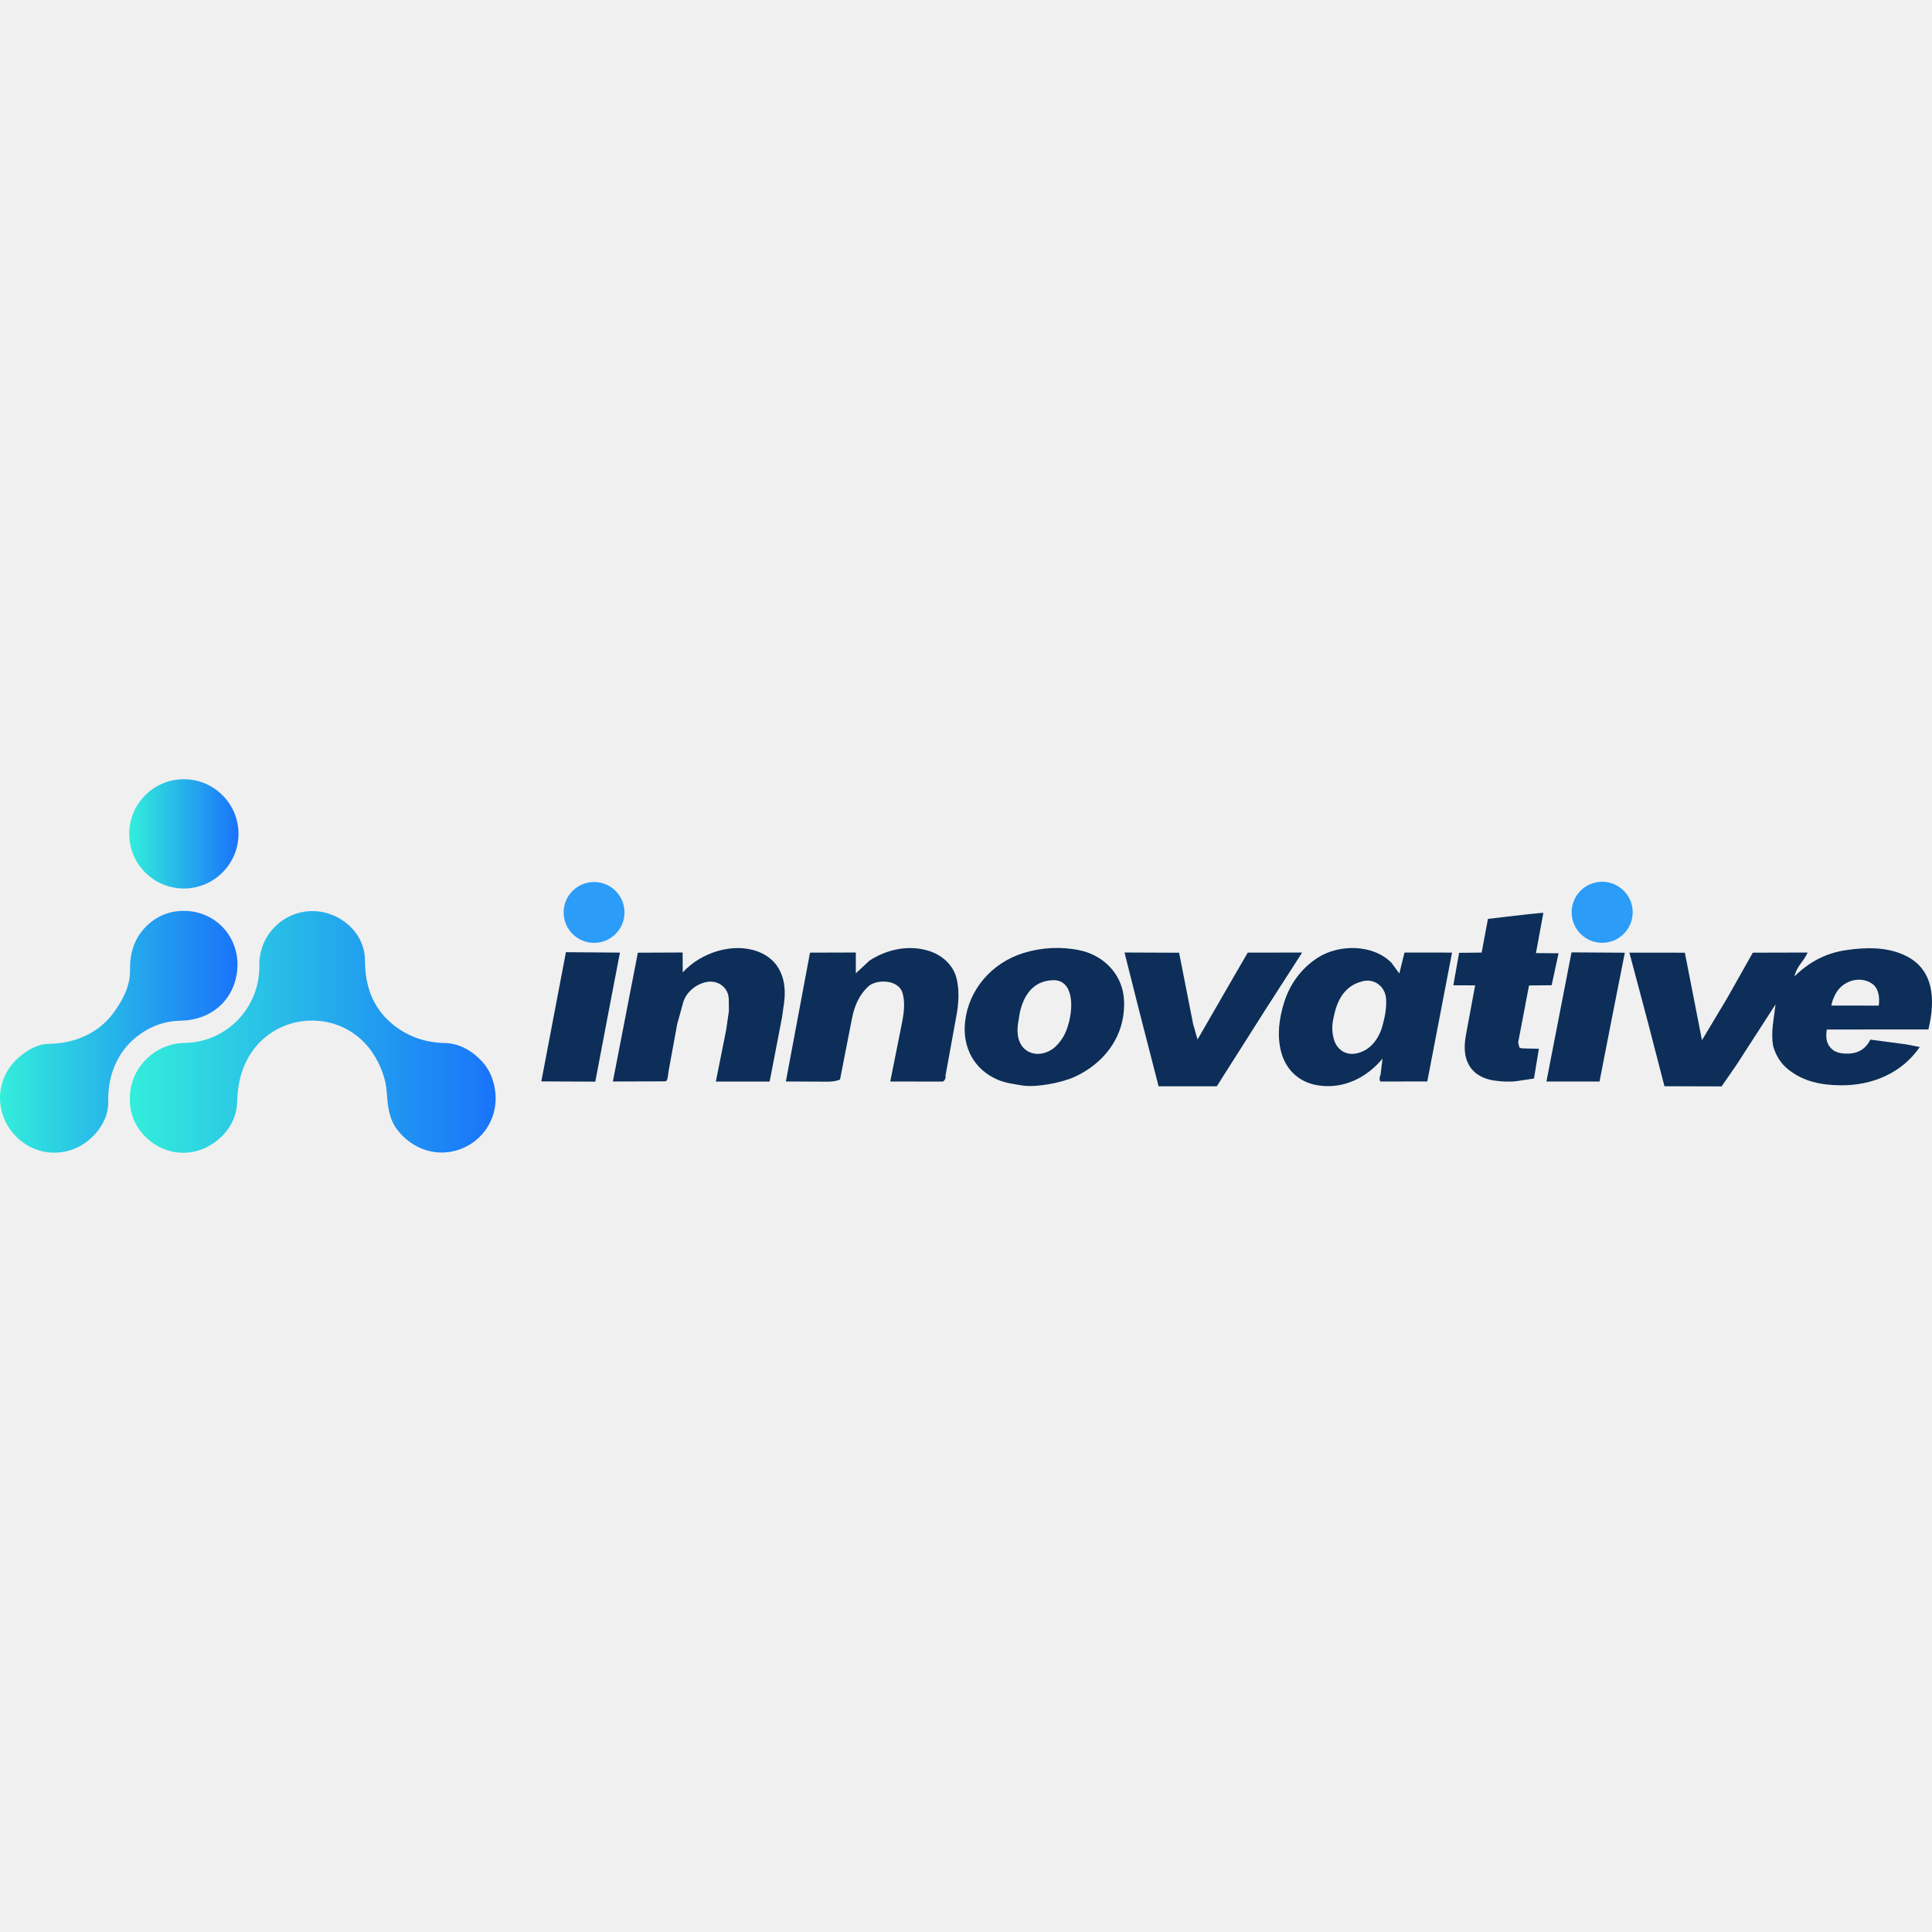
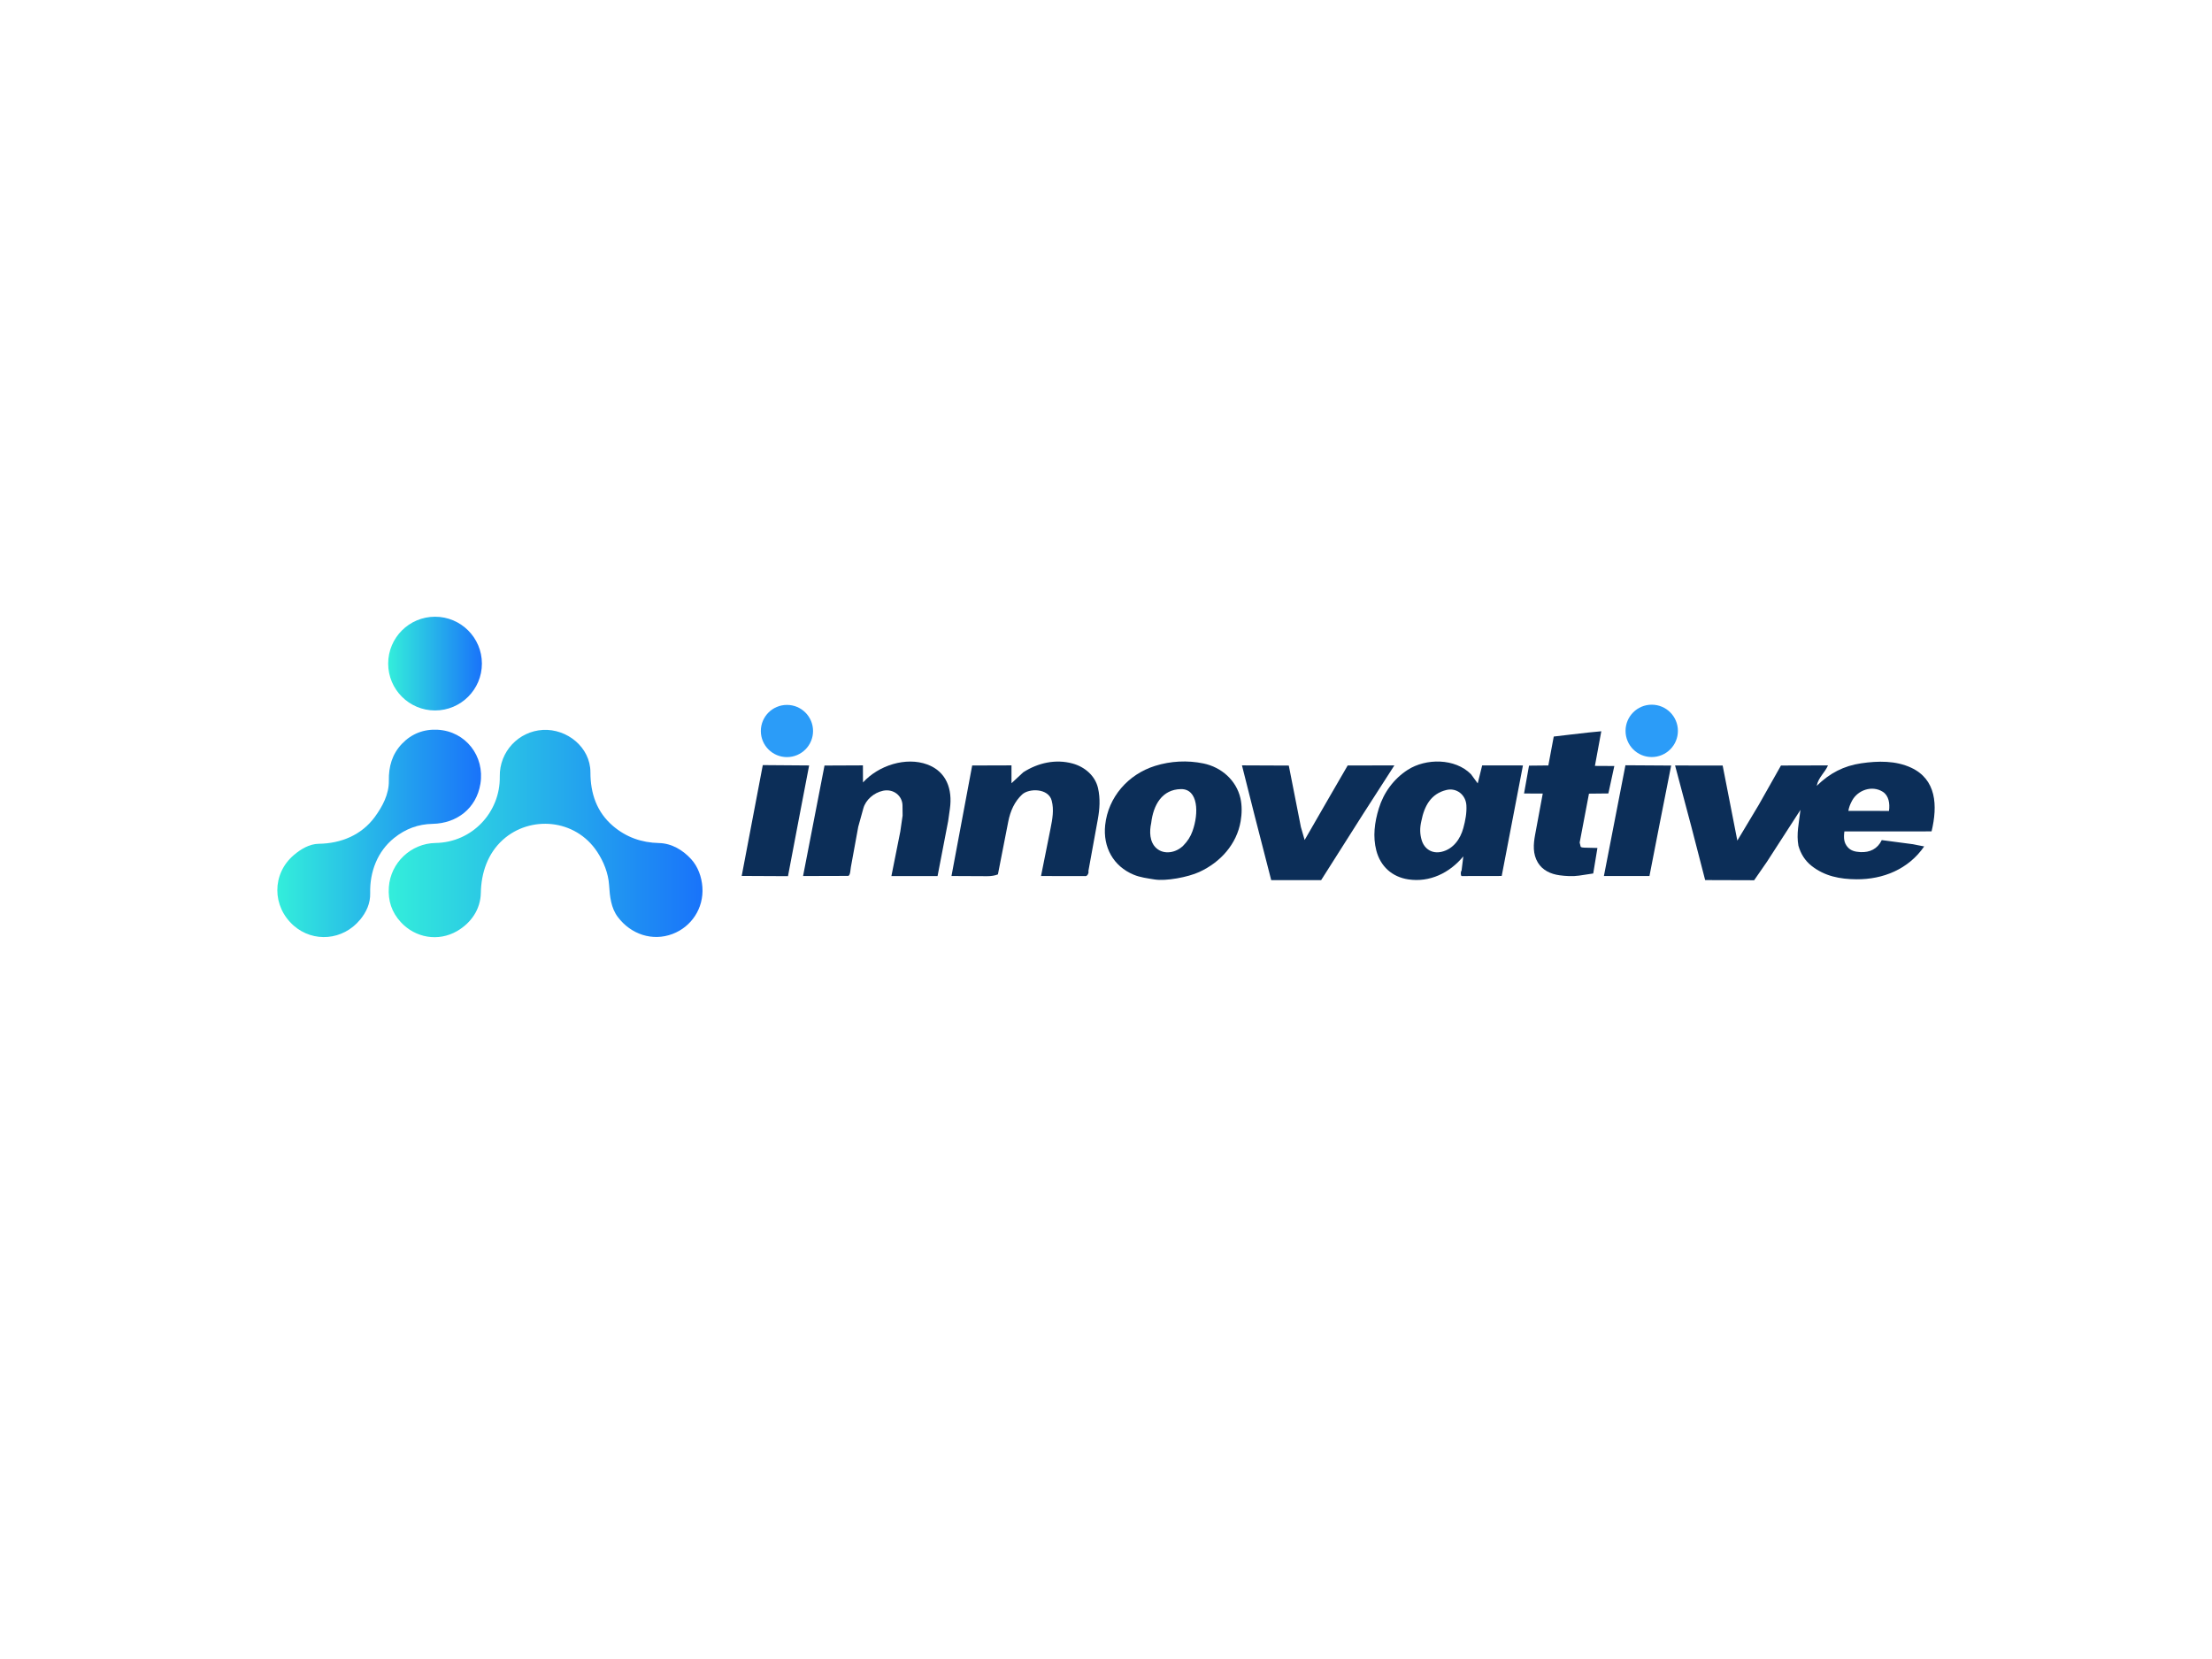
- <svg xmlns="http://www.w3.org/2000/svg" xmlns:xlink="http://www.w3.org/1999/xlink" id="Layer_1" version="1.1" viewBox="0 0 1080 1080">
+ <svg xmlns="http://www.w3.org/2000/svg" version="1.1" width="800" height="600" viewBox="0 0 800 600" xml:space="preserve">
  <defs>
-     <style>
-       .st0 {
-         fill: url(#linear-gradient2);
-       }
- 
-       .st1 {
-         fill: #2b9cf8;
-       }
- 
-       .st2 {
-         fill: url(#linear-gradient1);
-       }
- 
-       .st3 {
-         fill: #0c2e58;
-       }
- 
-       .st4 {
-         fill: url(#linear-gradient);
-       }
-     </style>
-     <linearGradient id="linear-gradient" x1="72.57" y1="576.86" x2="277.08" y2="576.86" gradientUnits="userSpaceOnUse">
-       <stop offset="0" stop-color="#33eedb" />
-       <stop offset="1" stop-color="#1973fa" />
-     </linearGradient>
-     <linearGradient id="linear-gradient1" x1="0" y1="576.76" x2="132.75" y2="576.76" xlink:href="#linear-gradient" />
-     <linearGradient id="linear-gradient2" x1="72.22" y1="466.13" x2="133.31" y2="466.13" xlink:href="#linear-gradient" />
-   </defs>
-   <g>
-     <path class="st4" d="M208.41,588.76c-14.26-21.61-43.67-23.78-61.41-7.83-9.9,8.9-14.14,21.55-14.39,34.6-.2,10.77-6.37,19.62-15.47,24.9-12.22,7.08-27.19,4.47-36.66-5.8-5.92-6.42-8.46-13.93-7.81-22.89,1.16-15.87,14.42-28.46,30.48-28.72,24.01-.38,42.21-20.21,41.81-43.3-.28-16.24,12.29-29.5,28.11-30.37,15.57-.86,30.96,11.19,30.96,27.66,0,13.73,4.1,25.85,14.64,34.88,8.58,7.34,18.62,10.93,30.06,11.18,8.22.18,15.57,4.56,20.98,10.54,4.46,4.92,6.81,11.56,7.28,18.17.99,13.88-7.26,25.93-19.47,30.54-13.05,4.93-27.06.29-35.6-11-4.49-5.93-5.25-13.36-5.73-20.85-.5-7.73-3.55-15.31-7.78-21.72Z" />
-     <path class="st2" d="M53.88,633.06c-11.1,13.46-30.38,15.04-43.15,3.88-14.21-12.42-14.42-33.79.05-46.07,4.45-3.78,10.05-7.23,16.24-7.32,14.46-.2,27.82-5.67,36.44-17.4,5.04-6.86,9.36-14.92,9.21-23.68-.16-9.27,2.14-17.35,8.53-24.07,6.17-6.49,14.14-9.68,23.36-9.16,18.14,1.02,30.73,17.18,27.77,35.26-2.61,15.92-15.3,25.75-31.11,26.06-9.48.18-17.65,3.26-25,9.12-10.96,8.74-16.06,22.15-15.71,36.03.16,6.63-2.47,12.36-6.61,17.37Z" />
-     <circle class="st0" cx="102.77" cy="466.13" r="30.54" />
-   </g>
-   <g>
-     <path class="st3" d="M992.55,561.45l-21.86,33.84-8.32,12.02-31.93-.1-9.09-35.16-10.51-39.52,31,.03,9.57,48.91,13.98-23.33,14.45-25.59,30.65-.08c-2.13,4.92-6.23,7.7-7.34,13.31,8.49-8.29,17.69-13.03,28.98-14.68,11-1.61,22.51-1.79,32.52,2.86,16.43,7.64,17.4,24.57,13.33,41.51l-56.82.04c-.56,4.42-.26,7.3,1.96,10,2.12,2.58,4.99,3.27,8.52,3.46,6.03.32,11.14-2.04,13.89-7.82l10.95,1.45,8.79,1.16,7.9,1.51c-10.26,14.9-26.89,21.55-44.14,21.42-10.78-.09-20.67-2.01-29.19-8.7-4.27-3.35-7.07-7.78-8.62-13.16-1.4-7.71.31-14.66,1.33-23.39ZM1050.23,562.15c.69-4.89-.17-10.01-4.02-12.47-6.94-4.42-16.29-1.19-20.04,5.77-1.24,2.31-2.04,4.35-2.42,6.67l26.48.02Z" />
-     <path class="st3" d="M771.7,601.07l1.15-9.32c-9,10.87-21.96,17.1-35.85,15-10.64-1.61-18.16-8.5-20.85-18.82-2.35-9.04-1.17-18.29,1.62-27.38,3.18-10.38,9.75-19.32,18.82-25.17,11.89-7.66,30.89-7.65,41.25,2.83l4.39,5.99,2.9-11.72,26.57.02-13.84,72.03-26.09.05c-.76-.22-.73-3.09-.06-3.52ZM758.72,588.77c7.6-1.79,12.21-8.38,14.13-15.46,1.33-4.89,2.28-9.79,2-14.78-.39-6.87-6.34-11.65-13.01-10.04-10.02,2.42-14.39,10.27-16.35,20.3-1.01,4.29-1.03,8.32.25,12.48,1.69,5.52,6.62,9,12.98,7.5Z" />
-     <path class="st3" d="M504.64,555.52c-2.07-8.32-14.86-8.19-19.26-4.12-4.99,4.61-7.73,10.87-9.05,17.58l-6.76,34.51c-1.94.83-4.56,1.18-7.04,1.17l-23.22-.11,13.49-72.02,25.61-.08v11.64s7.68-7.14,7.68-7.14c9.57-6.16,21.08-8.71,32.05-5.73,8.03,2.17,14.82,8.01,16.66,16.05,1.55,6.78,1.09,13.68-.15,20.45l-6.12,33.61c.42,1.14-.64,3.28-1.79,3.28l-29.08-.05,6.21-31.01c1.22-6.09,2.32-12.15.76-18.04Z" />
-     <path class="st3" d="M394.61,549.02c-5.88,1.26-11.2,5.92-12.72,11.39l-3.33,12.04-4.81,26.29c-.32,1.74-.32,5.15-1.62,5.72l-6.86.04-22.67.06,13.97-72,25.03-.11.04,11.13c10.26-11.21,28.04-16.79,41.84-11.73,12.54,4.6,16.6,16.12,14.8,28.89l-1.14,8.05-6.9,35.8h-30.08s5.8-29.03,5.8-29.03l1.5-10.39-.07-6.56c-.06-6.24-5.77-11.11-12.79-9.6Z" />
-     <path class="st3" d="M600.85,601.91c-7.47,3.43-21.8,6.09-29.2,4.89-4.69-.76-9.34-1.33-13.59-3.09-13.26-5.5-20.14-17.94-18.59-32.39,1.95-18.12,14.88-33.01,32.51-38.53,10.12-3.17,21.09-3.76,31.55-1.58,11.73,2.45,21.35,10.95,24.05,22.56,1.12,4.82,1,10.17.16,15.12-2.57,15.03-13.27,26.76-26.89,33.01ZM590.43,584.67c2.76-2.81,4.64-5.82,5.87-9.19,4.37-11.93,3.8-27.75-7.49-27.56-12.19.21-17.98,10.18-19.36,22.16-1.21,5.45-1.1,12.26,3.3,16.27,5.02,4.59,12.99,3.09,17.68-1.68Z" />
-     <polygon class="st3" points="697.49 532.52 727.91 532.48 707.41 564.35 680.19 607.25 647.67 607.26 636.77 564.87 628.6 532.45 659.12 532.58 666.99 572.57 669.44 581.08 686.35 551.75 697.49 532.52" />
-     <path class="st3" d="M848.27,604.29c-4.08.61-8.76.32-12.67-.21-5.91-.8-11.15-3.31-14.14-8.23-3.42-5.62-2.99-11.93-1.84-18.13l4.99-26.89-12.19-.05,3.24-18.15,12.59-.13,3.53-18.83,10.3-1.22,12.41-1.42,8.27-.8-4.16,22.57,12.65.07-3.88,17.88-12.64.13-6.06,31.87.64,2.64c.13.55,1.67.66,2.37.68l8.56.21-2.74,16.62-9.23,1.39Z" />
-     <polygon class="st3" points="340.75 562.69 332.77 604.65 302.61 604.5 316.35 532.28 346.55 532.51 340.75 562.69" />
-     <polygon class="st3" points="901.05 569.16 894.14 604.57 864.46 604.57 878.49 532.38 908.29 532.57 901.05 569.16" />
-     <circle class="st1" cx="895.62" cy="509.97" r="17.06" />
-     <circle class="st1" cx="332.09" cy="510.06" r="17.01" />
+ </defs>
+   <rect x="0" y="0" width="100%" height="100%" fill="#ffffff" />
+   <g transform="matrix(0.555 0 0 0.555 400 280.9962)">
+     <g style="">
+       <g transform="matrix(1 0 0 1 -365.1803 36.8584)" id="Layer_1">
+         <linearGradient id="SVGID_linear-gradient_0" gradientUnits="userSpaceOnUse" gradientTransform="matrix(1 0 0 1 0 0)" x1="72.57" y1="576.86" x2="277.08" y2="576.86">
+           <stop offset="0%" style="stop-color:rgb(51,238,219);stop-opacity: 1" />
+           <stop offset="100%" style="stop-color:rgb(25,115,250);stop-opacity: 1" />
+         </linearGradient>
+         <path style="stroke: none; stroke-width: 1; stroke-dasharray: none; stroke-linecap: butt; stroke-dashoffset: 0; stroke-linejoin: miter; stroke-miterlimit: 4; fill: url(#SVGID_linear-gradient_0); fill-rule: nonzero; opacity: 1;" transform=" translate(-174.8206, -576.8608)" d="M 208.41 588.76 C 194.15 567.15 164.74 564.98 147 580.93 C 137.1 589.83 132.86 602.48 132.61 615.53 C 132.41 626.3 126.24 635.15 117.14 640.43 C 104.92 647.51 89.95 644.9 80.48 634.63 C 74.56 628.21 72.02 620.7 72.67 611.74 C 73.83 595.87 87.09 583.28 103.15 583.02 C 127.16 582.64 145.36 562.81 144.96 539.72 C 144.68 523.48 157.25 510.22 173.07 509.35 C 188.64 508.49 204.03 520.54 204.03 537.01 C 204.03 550.74 208.13 562.86 218.67 571.89 C 227.25 579.23 237.29 582.82 248.73 583.07 C 256.95 583.25 264.3 587.63 269.71 593.61 C 274.17 598.53 276.52 605.17 276.99 611.78 C 277.98 625.66 269.73 637.71 257.52 642.32 C 244.47 647.25 230.46 642.61 221.92 631.32 C 217.43 625.39 216.67 617.96 216.19 610.47 C 215.69 602.74 212.64 595.16 208.41 588.75 Z" stroke-linecap="round" />
+       </g>
+       <g transform="matrix(1 0 0 1 -473.6202 36.7631)" id="Layer_1">
+         <linearGradient id="SVGID_linear-gradient1_1" gradientUnits="userSpaceOnUse" gradientTransform="matrix(1 0 0 1 0 0)" x1="0" y1="576.76" x2="132.75" y2="576.76">
+           <stop offset="0%" style="stop-color:rgb(51,238,219);stop-opacity: 1" />
+           <stop offset="100%" style="stop-color:rgb(25,115,250);stop-opacity: 1" />
+         </linearGradient>
+         <path style="stroke: none; stroke-width: 1; stroke-dasharray: none; stroke-linecap: butt; stroke-dashoffset: 0; stroke-linejoin: miter; stroke-miterlimit: 4; fill: url(#SVGID_linear-gradient1_1); fill-rule: nonzero; opacity: 1;" transform=" translate(-66.3808, -576.7655)" d="M 53.88 633.06 C 42.78 646.52 23.5 648.1 10.73 636.94 C -3.48 624.52 -3.69 603.15 10.78 590.87 C 15.23 587.09 20.83 583.64 27.02 583.55 C 41.48 583.35 54.84 577.88 63.46 566.15 C 68.5 559.29 72.82 551.23 72.67 542.47 C 72.51 533.2 74.81 525.12 81.2 518.4 C 87.37 511.91 95.34 508.72 104.56 509.24 C 122.7 510.26 135.29 526.42 132.33 544.5 C 129.72 560.42 117.03 570.25 101.22 570.56 C 91.74 570.74 83.57 573.82 76.22 579.68 C 65.26 588.42 60.16 601.83 60.51 615.71 C 60.67 622.34 58.04 628.07 53.9 633.08 Z" stroke-linecap="round" />
+       </g>
+       <g transform="matrix(1 0 0 1 -437.2309 -73.8724)" id="Layer_1">
+         <linearGradient id="SVGID_linear-gradient2_2" gradientUnits="userSpaceOnUse" gradientTransform="matrix(1 0 0 1 -102.77 -466.13)" x1="72.22" y1="466.13" x2="133.31" y2="466.13">
+           <stop offset="0%" style="stop-color:rgb(51,238,219);stop-opacity: 1" />
+           <stop offset="100%" style="stop-color:rgb(25,115,250);stop-opacity: 1" />
+         </linearGradient>
+         <circle style="stroke: none; stroke-width: 1; stroke-dasharray: none; stroke-linecap: butt; stroke-dashoffset: 0; stroke-linejoin: miter; stroke-miterlimit: 4; fill: url(#SVGID_linear-gradient2_2); fill-rule: nonzero; opacity: 1;" cx="0" cy="0" r="30.54" />
+       </g>
+       <g transform="matrix(1 0 0 1 455.42 28.6877)" id="Layer_1">
+         <path style="stroke: none; stroke-width: 1; stroke-dasharray: none; stroke-linecap: butt; stroke-dashoffset: 0; stroke-linejoin: miter; stroke-miterlimit: 4; fill: rgb(12,46,88); fill-rule: nonzero; opacity: 1;" transform=" translate(-995.421, -568.6902)" d="M 992.55 561.45 L 970.69 595.29 L 962.37 607.31 L 930.44 607.21 L 921.35 572.05 L 910.84 532.53 L 941.84 532.56 L 951.41 581.47 L 965.39 558.14 L 979.84 532.55 L 1010.49 532.47 C 1008.36 537.39 1004.26 540.17 1003.15 545.78 C 1011.64 537.49 1020.84 532.75 1032.13 531.1 C 1043.13 529.49 1054.64 529.31 1064.65 533.96 C 1081.08 541.6 1082.05 558.53 1077.98 575.47 L 1021.16 575.51 C 1020.6 579.93 1020.9 582.81 1023.12 585.51 C 1025.24 588.09 1028.11 588.78 1031.64 588.97 C 1037.67 589.29 1042.78 586.93 1045.53 581.15 L 1056.48 582.6 L 1065.27 583.76 L 1073.17 585.27 C 1062.91 600.17 1046.28 606.82 1029.03 606.69 C 1018.25 606.6 1008.36 604.68 999.84 597.99 C 995.57 594.64 992.77 590.21 991.22 584.83 C 989.82 577.12 991.53 570.17 992.55 561.44 Z M 1050.23 562.15 C 1050.92 557.26 1050.06 552.14 1046.21 549.68 C 1039.27 545.26 1029.92 548.49 1026.17 555.45 C 1024.93 557.76 1024.13 559.8 1023.75 562.12 L 1050.23 562.14 Z" stroke-linecap="round" />
+       </g>
+       <g transform="matrix(1 0 0 1 223.2961 28.5503)" id="Layer_1">
+         <path style="stroke: none; stroke-width: 1; stroke-dasharray: none; stroke-linecap: butt; stroke-dashoffset: 0; stroke-linejoin: miter; stroke-miterlimit: 4; fill: rgb(12,46,88); fill-rule: nonzero; opacity: 1;" transform=" translate(-763.297, -568.5527)" d="M 771.7 601.07 L 772.85 591.75 C 763.85 602.62 750.89 608.85 737 606.75 C 726.36 605.14 718.84 598.25 716.15 587.93 C 713.8 578.89 714.98 569.64 717.77 560.55 C 720.95 550.17 727.52 541.23 736.59 535.38 C 748.48 527.72 767.48 527.73 777.84 538.21 L 782.23 544.2 L 785.13 532.48 L 811.7 532.5 L 797.86 604.53 L 771.77 604.58 C 771.01 604.36 771.04 601.49 771.71 601.06 Z M 758.72 588.77 C 766.32 586.98 770.93 580.39 772.85 573.31 C 774.18 568.42 775.13 563.52 774.85 558.53 C 774.46 551.66 768.51 546.88 761.84 548.49 C 751.82 550.91 747.45 558.76 745.49 568.79 C 744.48 573.08 744.46 577.11 745.74 581.27 C 747.43 586.79 752.36 590.27 758.72 588.77 Z" stroke-linecap="round" />
+       </g>
+       <g transform="matrix(1 0 0 1 -52.4541 27.3152)" id="Layer_1">
+         <path style="stroke: none; stroke-width: 1; stroke-dasharray: none; stroke-linecap: butt; stroke-dashoffset: 0; stroke-linejoin: miter; stroke-miterlimit: 4; fill: rgb(12,46,88); fill-rule: nonzero; opacity: 1;" transform=" translate(-487.5468, -567.3177)" d="M 504.64 555.52 C 502.57 547.2 489.78 547.33 485.38 551.4 C 480.39 556.01 477.65 562.27 476.33 568.98 L 469.57 603.49 C 467.63 604.32 465.01 604.67 462.53 604.66 L 439.31 604.55 L 452.8 532.53 L 478.41 532.45 L 478.41 544.09 C 478.41 544.09 486.09 536.95 486.09 536.95 C 495.66 530.79 507.17 528.24 518.14 531.22 C 526.17 533.39 532.96 539.23 534.8 547.27 C 536.35 554.05 535.89 560.95 534.65 567.72 L 528.53 601.33 C 528.95 602.47 527.89 604.61 526.74 604.61 L 497.66 604.56 L 503.87 573.55 C 505.09 567.46 506.19 561.4 504.63 555.51 Z" stroke-linecap="round" />
+       </g>
+       <g transform="matrix(1 0 0 1 -149.3581 27.2783)" id="Layer_1">
+         <path style="stroke: none; stroke-width: 1; stroke-dasharray: none; stroke-linecap: butt; stroke-dashoffset: 0; stroke-linejoin: miter; stroke-miterlimit: 4; fill: rgb(12,46,88); fill-rule: nonzero; opacity: 1;" transform=" translate(-390.6428, -567.2807)" d="M 394.61 549.02 C 388.73 550.28 383.41 554.94 381.89 560.41 L 378.56 572.45 L 373.75 598.74 C 373.43 600.48 373.43 603.89 372.13 604.46 L 365.27 604.5 L 342.6 604.56 L 356.57 532.56 L 381.6 532.45 L 381.64 543.58 C 391.9 532.37 409.68 526.79 423.48 531.85 C 436.02 536.45 440.08 547.97 438.28 560.74 L 437.14 568.79 L 430.24 604.59 L 400.16 604.59 C 400.16 604.59 405.96 575.56 405.96 575.56 L 407.46 565.17 L 407.39 558.61 C 407.33 552.37 401.62 547.5 394.6 549.01 Z" stroke-linecap="round" />
+       </g>
+       <g transform="matrix(1 0 0 1 43.8239 28.4996)" id="Layer_1">
+         <path style="stroke: none; stroke-width: 1; stroke-dasharray: none; stroke-linecap: butt; stroke-dashoffset: 0; stroke-linejoin: miter; stroke-miterlimit: 4; fill: rgb(12,46,88); fill-rule: nonzero; opacity: 1;" transform=" translate(-583.8249, -568.502)" d="M 600.85 601.91 C 593.38 605.34 579.05 608 571.65 606.8 C 566.96 606.04 562.31 605.47 558.06 603.71 C 544.8 598.21 537.92 585.77 539.47 571.32 C 541.42 553.2 554.35 538.31 571.98 532.79 C 582.1 529.62 593.07 529.03 603.53 531.21 C 615.26 533.66 624.88 542.16 627.58 553.77 C 628.7 558.59 628.58 563.94 627.74 568.89 C 625.17 583.92 614.47 595.65 600.85 601.9 Z M 590.43 584.67 C 593.19 581.86 595.07 578.85 596.3 575.48 C 600.67 563.55 600.1 547.73 588.81 547.92 C 576.62 548.13 570.83 558.1 569.45 570.08 C 568.24 575.53 568.35 582.34 572.75 586.35 C 577.77 590.94 585.74 589.44 590.43 584.67 Z" stroke-linecap="round" />
+       </g>
+       <g transform="matrix(1 0 0 1 138.2541 29.8526)" id="Layer_1">
+         <polygon style="stroke: none; stroke-width: 1; stroke-dasharray: none; stroke-linecap: butt; stroke-dashoffset: 0; stroke-linejoin: miter; stroke-miterlimit: 4; fill: rgb(12,46,88); fill-rule: nonzero; opacity: 1;" points="19.235,-37.335 49.655,-37.375 29.155,-5.505 1.935,37.395 -30.585,37.405 -41.485,-4.985 -49.655,-37.405 -19.135,-37.275 -11.265,2.715 -8.815,11.225 8.095,-18.105 19.235,-37.335 " />
+       </g>
+       <g transform="matrix(1 0 0 1 301.8341 17.4287)" id="Layer_1">
+         <path style="stroke: none; stroke-width: 1; stroke-dasharray: none; stroke-linecap: butt; stroke-dashoffset: 0; stroke-linejoin: miter; stroke-miterlimit: 4; fill: rgb(12,46,88); fill-rule: nonzero; opacity: 1;" transform=" translate(-841.835, -557.4311)" d="M 848.27 604.29 C 844.19 604.9 839.51 604.61 835.6 604.08 C 829.69 603.28 824.45 600.77 821.46 595.85 C 818.04 590.23 818.47 583.92 819.62 577.72 L 824.61 550.83 L 812.42 550.78 L 815.66 532.63 L 828.25 532.5 L 831.78 513.67 L 842.08 512.45 L 854.49 511.03 L 862.76 510.23 L 858.6 532.8 L 871.25 532.87 L 867.37 550.75 L 854.73 550.88 L 848.67 582.75 L 849.31 585.39 C 849.44 585.94 850.98 586.05 851.68 586.07 L 860.24 586.28 L 857.5 602.9 L 848.27 604.29 Z" stroke-linecap="round" />
+       </g>
+       <g transform="matrix(1 0 0 1 -215.4209 28.4626)" id="Layer_1">
+         <polygon style="stroke: none; stroke-width: 1; stroke-dasharray: none; stroke-linecap: butt; stroke-dashoffset: 0; stroke-linejoin: miter; stroke-miterlimit: 4; fill: rgb(12,46,88); fill-rule: nonzero; opacity: 1;" points="16.17,-5.775 8.19,36.185 -21.97,36.035 -8.23,-36.185 21.97,-35.955 16.17,-5.775 " />
+       </g>
+       <g transform="matrix(1 0 0 1 346.3741 28.4726)" id="Layer_1">
+         <polygon style="stroke: none; stroke-width: 1; stroke-dasharray: none; stroke-linecap: butt; stroke-dashoffset: 0; stroke-linejoin: miter; stroke-miterlimit: 4; fill: rgb(12,46,88); fill-rule: nonzero; opacity: 1;" points="14.675,0.685 7.765,36.095 -21.915,36.095 -7.885,-36.095 21.915,-35.905 14.675,0.685 " />
+       </g>
+       <g transform="matrix(1 0 0 1 355.6191 -30.0324)" id="Layer_1">
+         <circle style="stroke: none; stroke-width: 1; stroke-dasharray: none; stroke-linecap: butt; stroke-dashoffset: 0; stroke-linejoin: miter; stroke-miterlimit: 4; fill: rgb(43,156,248); fill-rule: nonzero; opacity: 1;" cx="0" cy="0" r="17.06" />
+       </g>
+       <g transform="matrix(1 0 0 1 -207.9109 -29.9424)" id="Layer_1">
+         <circle style="stroke: none; stroke-width: 1; stroke-dasharray: none; stroke-linecap: butt; stroke-dashoffset: 0; stroke-linejoin: miter; stroke-miterlimit: 4; fill: rgb(43,156,248); fill-rule: nonzero; opacity: 1;" cx="0" cy="0" r="17.01" />
+       </g>
+     </g>
  </g>
</svg>
